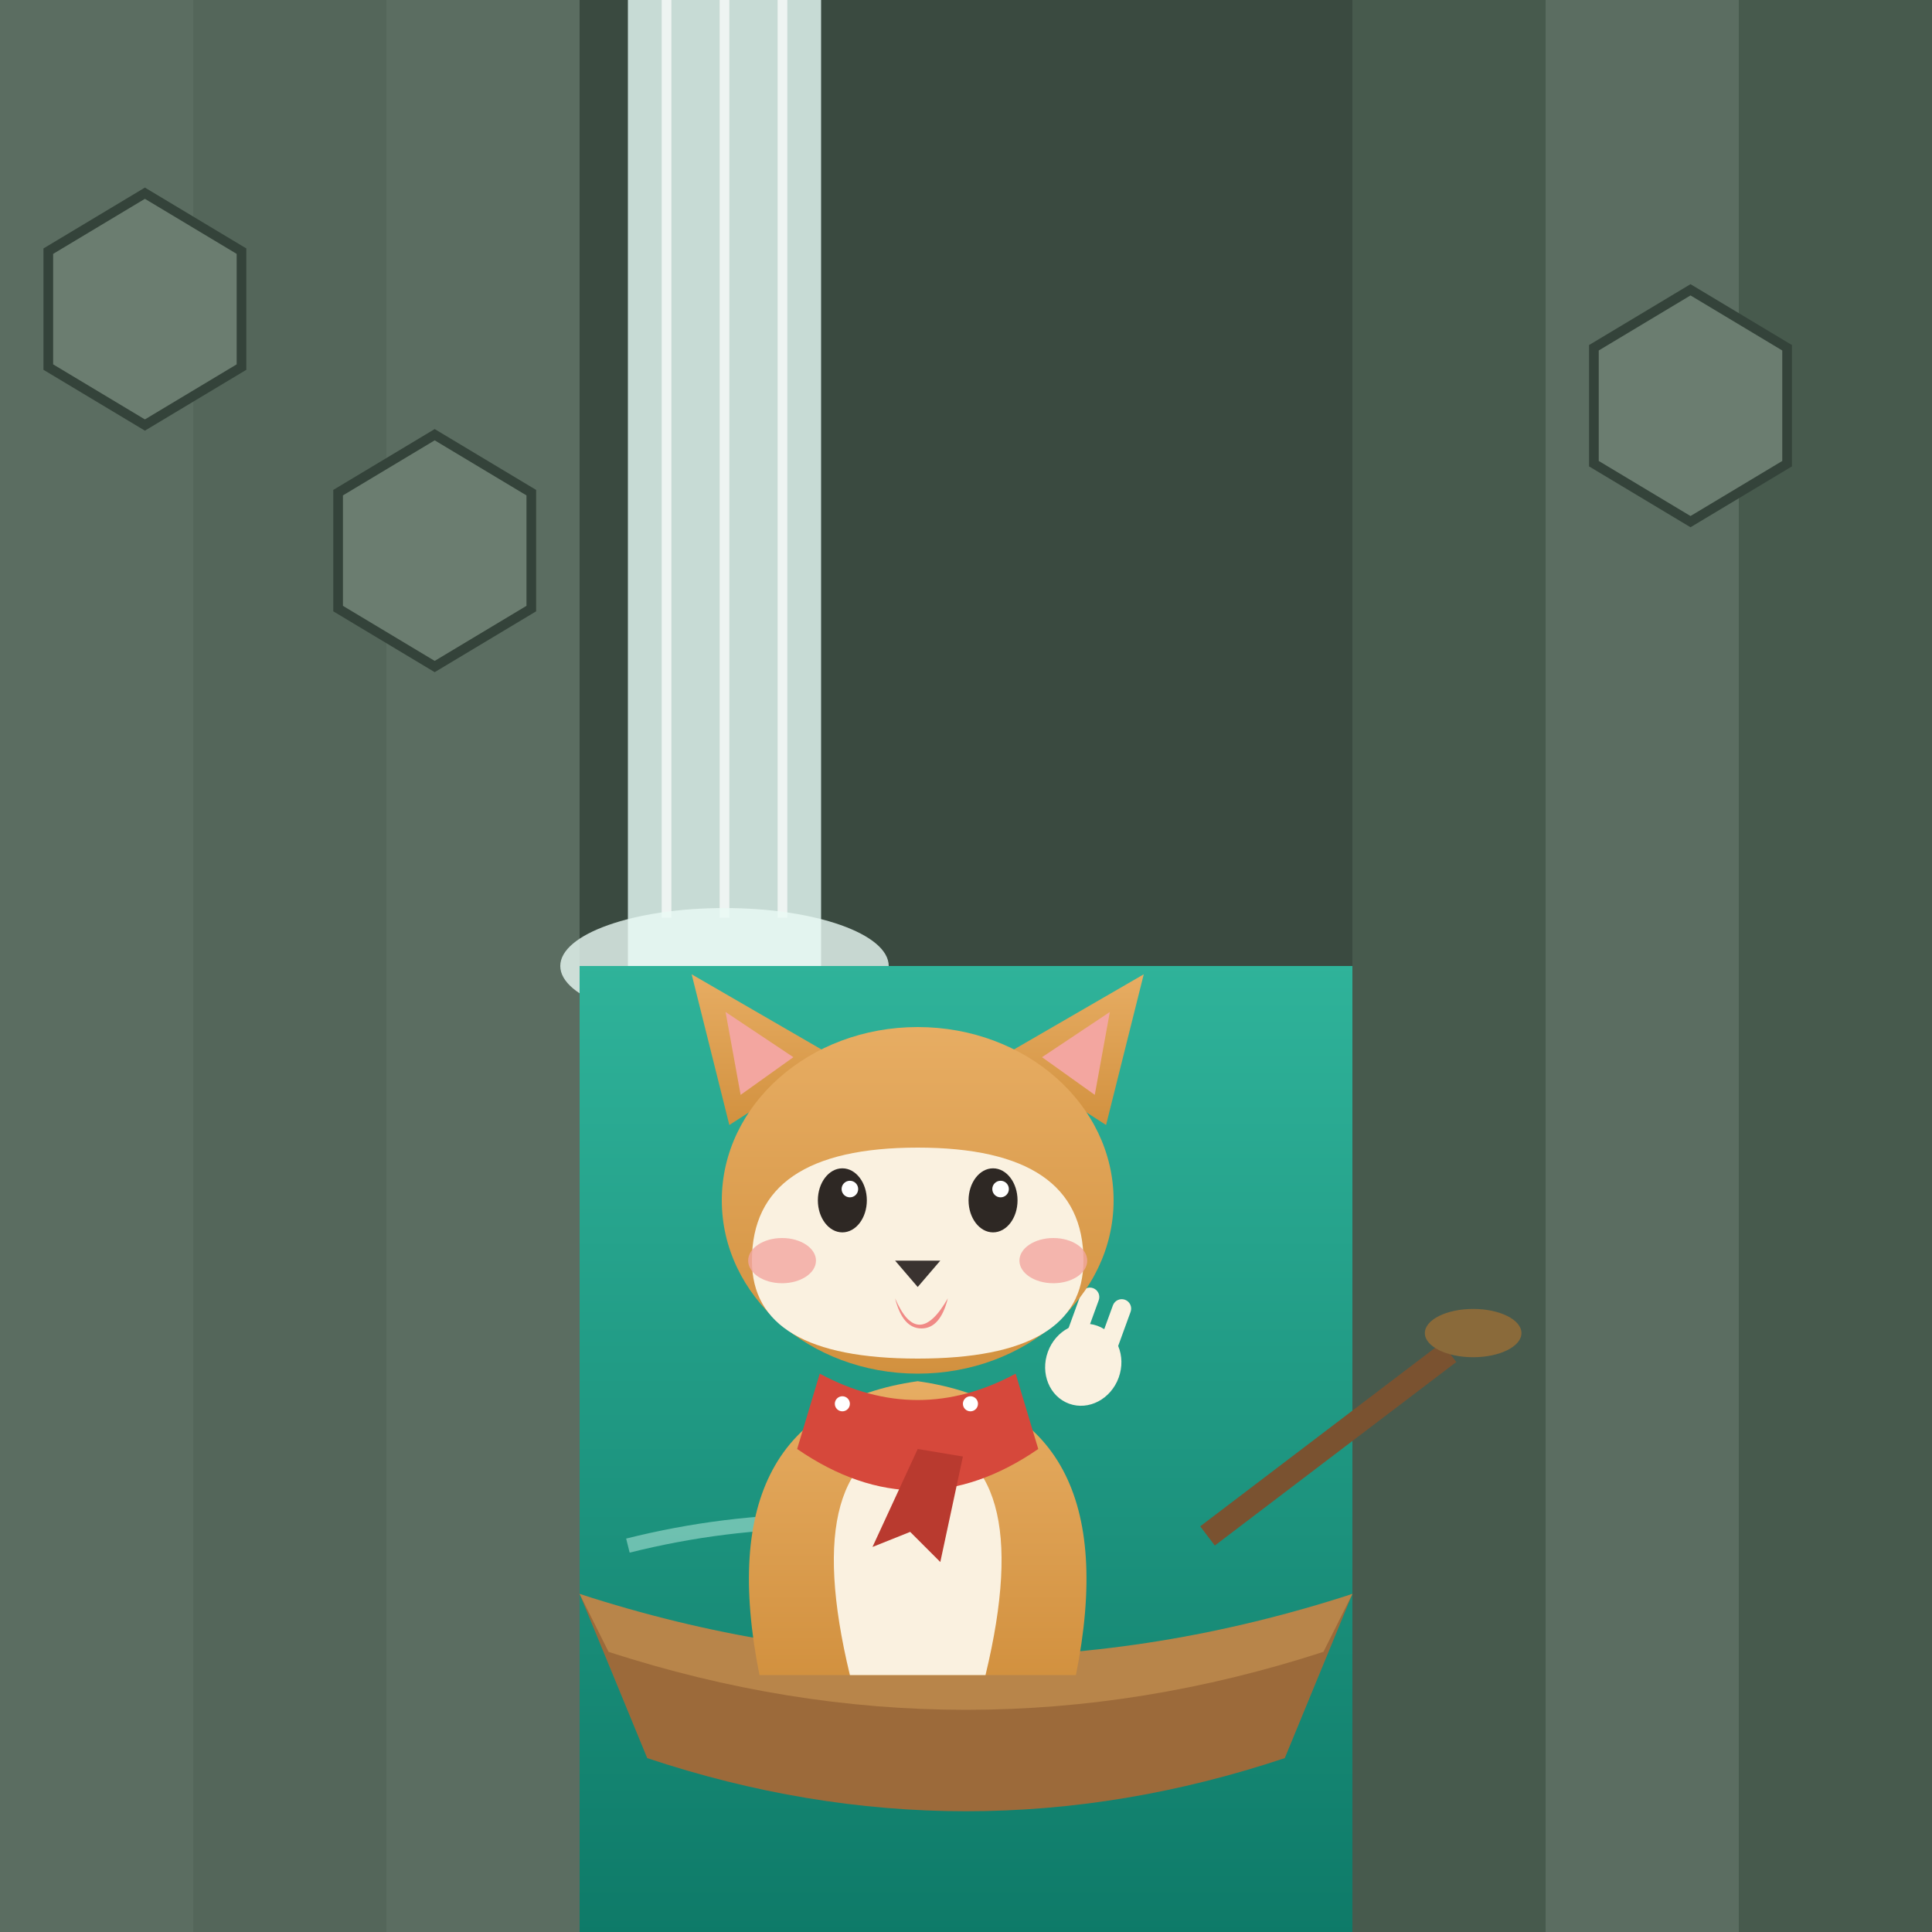
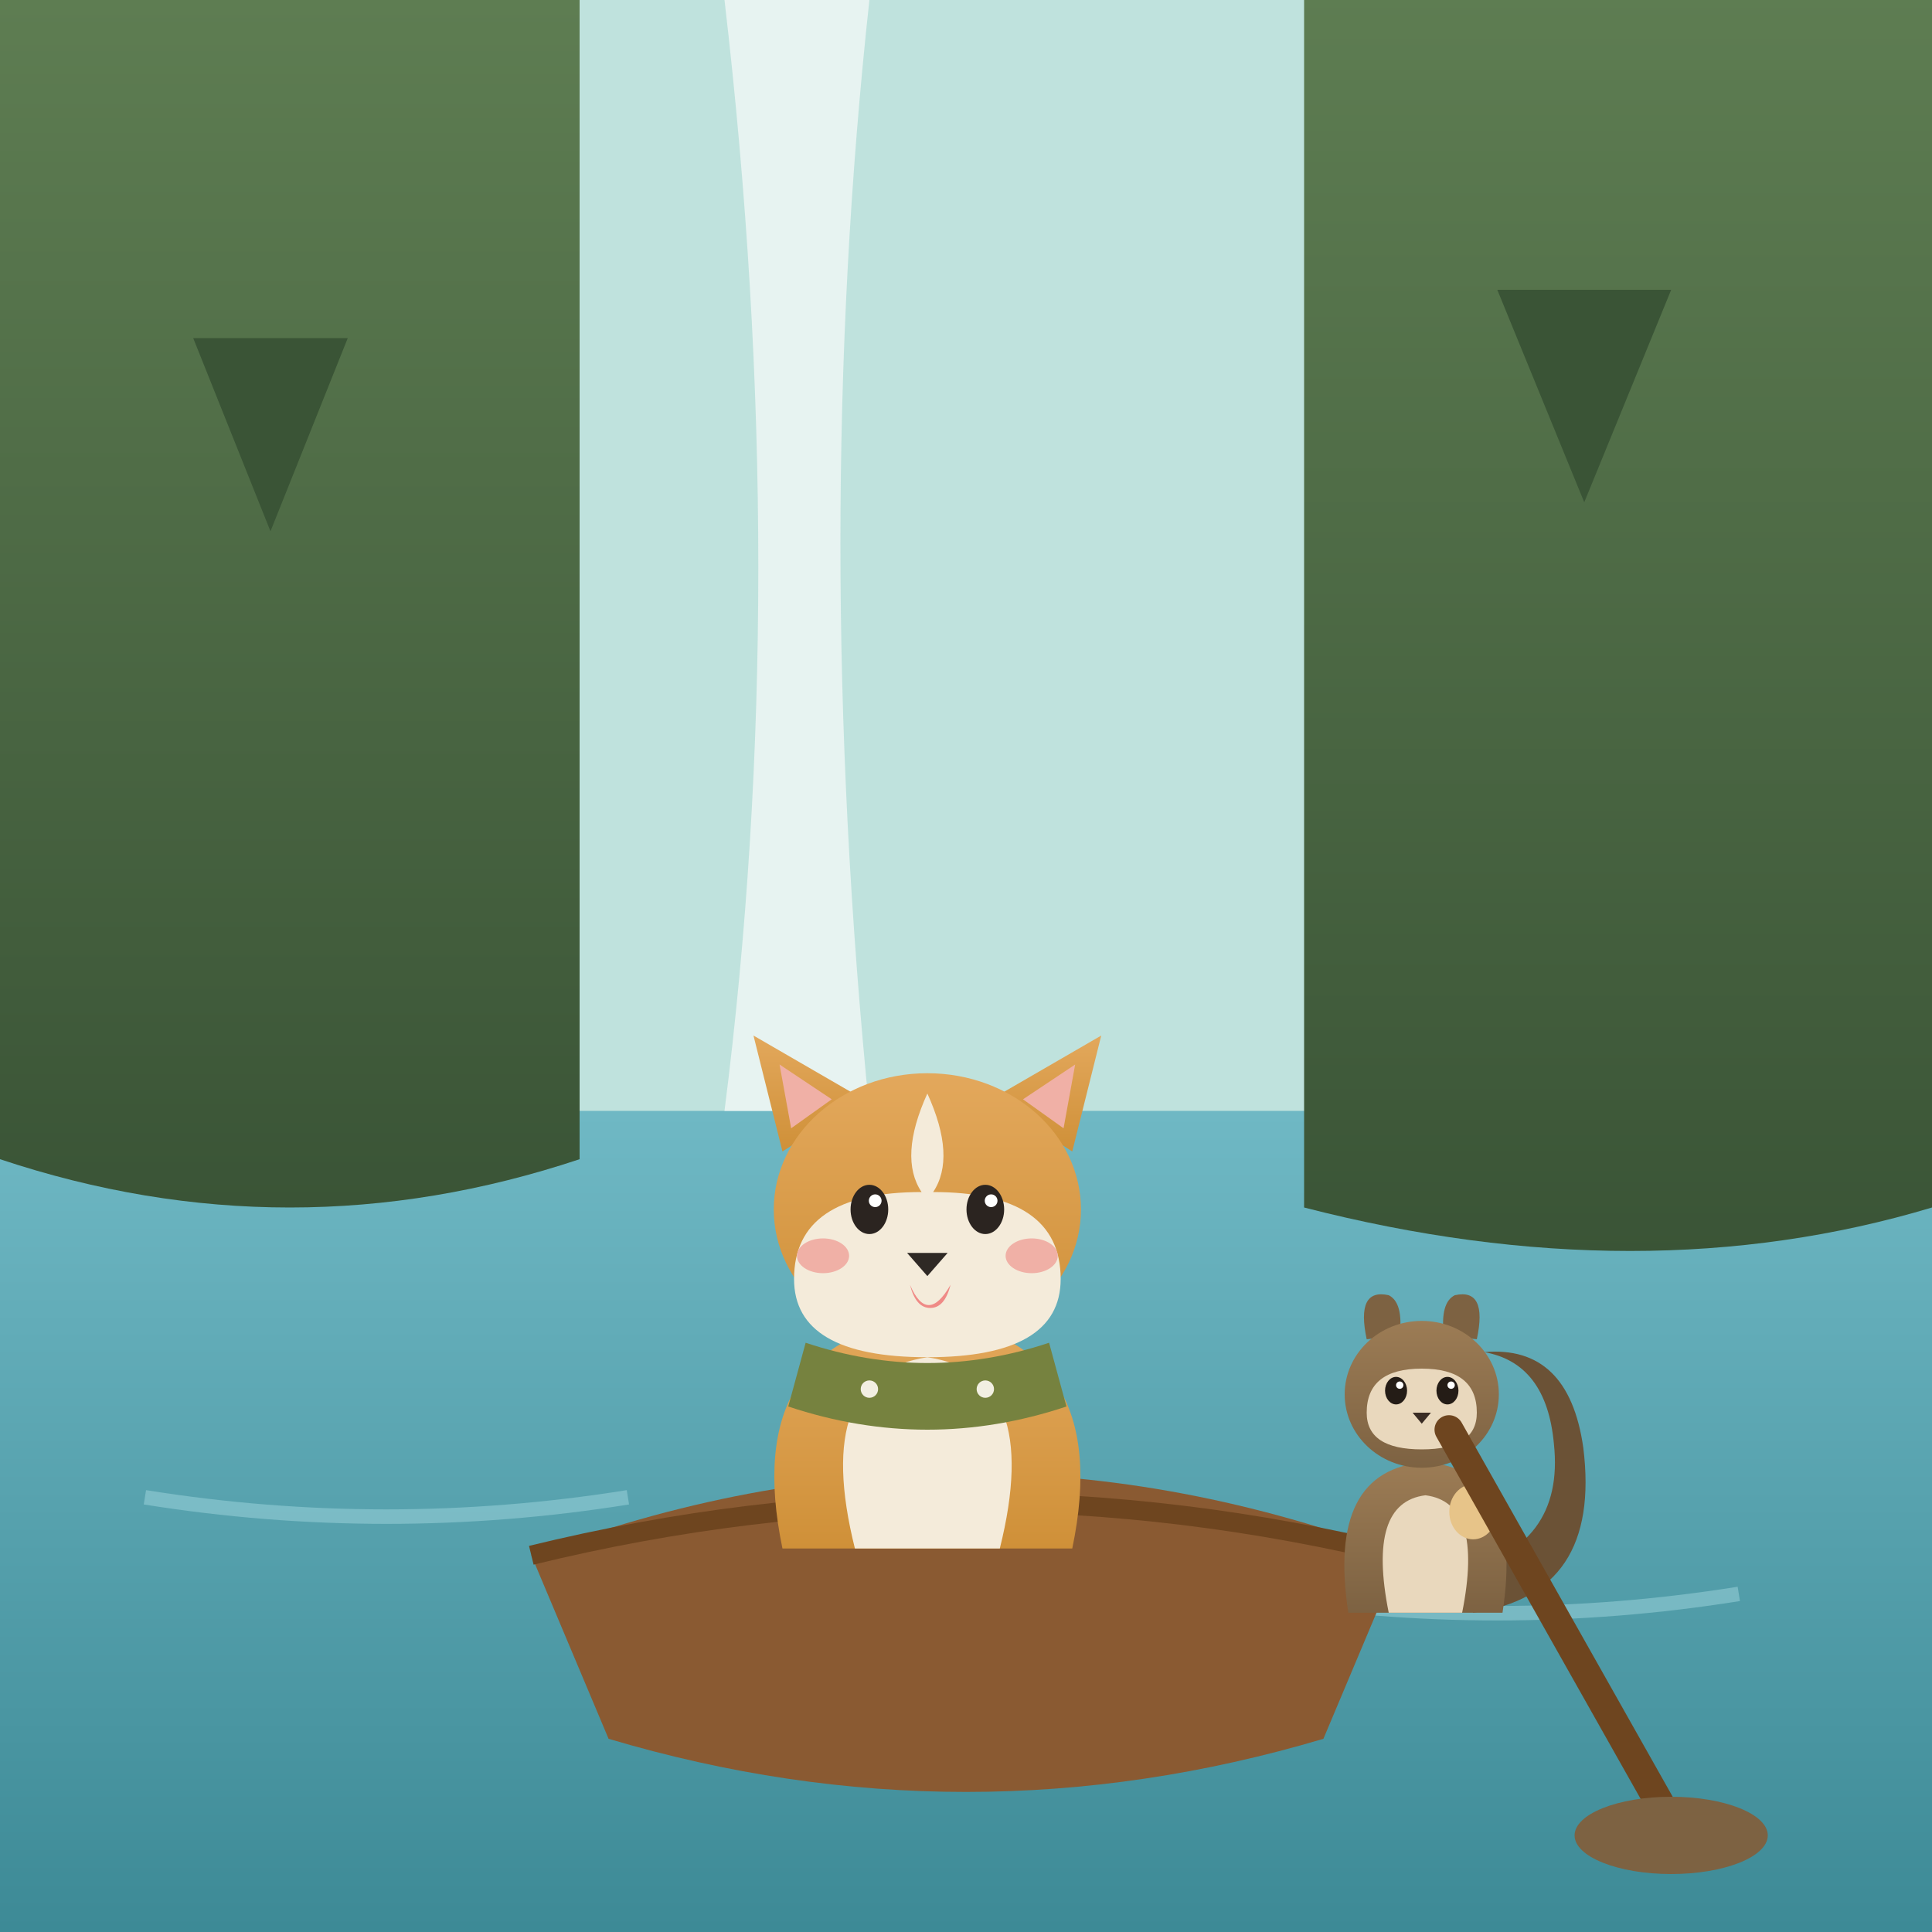
- <svg xmlns="http://www.w3.org/2000/svg" viewBox="0 0 400 400" role="img" aria-label="Mon-chan riding in a little rowboat near a gorge waterfall">
+ <svg xmlns="http://www.w3.org/2000/svg" viewBox="0 0 400 400" role="img" aria-label="Mon-chan steering a little rowboat while Cinnamon paddles with an acorn at Takachiho Gorge">
  <defs>
    <linearGradient id="fur" x1="0" y1="0" x2="0" y2="1">
-       <stop offset="0" stop-color="#e7ad63" />
-       <stop offset="1" stop-color="#d2913f" />
+       <stop offset="0" stop-color="#e3a85c" />
+       <stop offset="1" stop-color="#cf9038" />
    </linearGradient>
-     <linearGradient id="water" x1="0" y1="0" x2="0" y2="1">
-       <stop offset="0" stop-color="#2fb39a" />
-       <stop offset="1" stop-color="#0e7a68" />
+     <linearGradient id="sq" x1="0" y1="0" x2="0" y2="1">
+       <stop offset="0" stop-color="#9c7c55" />
+       <stop offset="1" stop-color="#7d6242" />
+     </linearGradient>
+     <linearGradient id="cliff" x1="0" y1="0" x2="0" y2="1">
+       <stop offset="0" stop-color="#5e7d52" />
+       <stop offset="1" stop-color="#3a5436" />
+     </linearGradient>
+     <linearGradient id="watg" x1="0" y1="0" x2="0" y2="1">
+       <stop offset="0" stop-color="#6fb8c4" />
+       <stop offset="1" stop-color="#3d8a96" />
    </linearGradient>
  </defs>
-   <rect width="400" height="400" fill="#3a4a40" />
-   <rect x="0" y="0" width="120" height="400" fill="#54665a" />
-   <rect x="280" y="0" width="120" height="400" fill="#475a4d" />
-   <g fill="#5b6d61">
-     <rect x="0" y="0" width="40" height="400" />
-     <rect x="80" y="0" width="40" height="400" />
-     <rect x="320" y="0" width="40" height="400" />
+   <rect width="400" height="400" fill="#bfe2dd" />
+   <rect y="230" width="400" height="170" fill="url(#watg)" />
+   <path d="M0 0 h120 v240 q-60 20 -120 0z" fill="url(#cliff)" />
+   <path d="M400 0 h-130 v250 q70 18 130 0z" fill="url(#cliff)" />
+   <path d="M150 0 q14 120 0 230 l30 0 q-12 -120 0 -230z" fill="#eef6f4" opacity="0.85" />
+   <path d="M40 70 l16 40 16 -40z" fill="#3a5436" />
+   <path d="M310 60 l18 44 18 -44z" fill="#3a5436" />
+   <g opacity="0.5" stroke="#9fd6dd" stroke-width="3" fill="none">
+     <path d="M30 310 q50 8 100 0" />
+     <path d="M260 330 q50 8 100 0" />
  </g>
-   <g fill="#6b7d70" stroke="#34433a" stroke-width="2">
-     <polygon points="30,40 50,52 50,76 30,88 10,76 10,52" />
-     <polygon points="90,90 110,102 110,126 90,138 70,126 70,102" />
-     <polygon points="350,60 370,72 370,96 350,108 330,96 330,72" />
+   <path d="M110 322 q90 -34 180 0 l-16 38 q-74 22 -148 0z" fill="#8a5a32" />
+   <path d="M110 322 q90 -22 180 0" fill="none" stroke="#6e451f" stroke-width="4" />
+   <g transform="translate(120 200) scale(0.6)">
+     <path d="M70 201 q-15 -72 50 -80 q65 8 50 80 z" fill="url(#fur)" />
+     <path d="M95 201 q-15 -60 25 -66 q40 6 25 66 z" fill="#f4ebda" />
+     <path d="M70 64 l-10 -40 38 22z" fill="url(#fur)" />
+     <path d="M170 64 l10 -40 -38 22z" fill="url(#fur)" />
+     <path d="M73 56 l-4 -22 18 12z" fill="#f0b0a6" />
+     <path d="M167 56 l4 -22 -18 12z" fill="#f0b0a6" />
+     <path d="M78 130 q42 14 84 0 l6 22 q-48 16 -96 0z" fill="#76823f" />
+     <circle cx="100" cy="146" r="3" fill="#f2efe2" />
+     <circle cx="140" cy="146" r="3" fill="#f2efe2" />
+     <ellipse cx="120" cy="84" rx="53" ry="47" fill="url(#fur)" />
+     <path d="M120 44 q-10 22 -2 34 q-44 0 -44 30 q0 27 46 27 q46 0 46 -27 q0 -30 -44 -30 q8 -12 -2 -34z" fill="#f4ebda" />
+     <ellipse cx="84" cy="100" rx="9" ry="6" fill="#f0b0a6" />
+     <ellipse cx="156" cy="100" rx="9" ry="6" fill="#f0b0a6" />
+     <ellipse cx="100" cy="84" rx="6.5" ry="8.5" fill="#2b2420" />
+     <ellipse cx="140" cy="84" rx="6.5" ry="8.5" fill="#2b2420" />
+     <circle cx="102" cy="81" r="2.2" fill="#fff" />
+     <circle cx="142" cy="81" r="2.2" fill="#fff" />
+     <path d="M113 99 h14 l-7 8z" fill="#2f2925" />
+     <path d="M114 110 q6 14 14 0 q-2 8 -7 8 q-5 0 -7 -8z" fill="#ef8a86" />
  </g>
-   <rect x="130" y="0" width="40" height="200" fill="#dff4ee" opacity="0.85" />
-   <g stroke="#fff" stroke-width="2" opacity="0.7">
-     <line x1="138" y1="0" x2="138" y2="190" />
-     <line x1="150" y1="0" x2="150" y2="190" />
-     <line x1="162" y1="0" x2="162" y2="190" />
+   <g transform="translate(248 256) scale(0.38)">
+     <path d="M150 205 q70 -10 60 -90 q-8 -56 -54 -52 q34 6 38 50 q6 56 -52 70z" fill="#6b5236" />
+     <path d="M82 205 q-12 -78 42 -82 q54 4 42 82 z" fill="url(#sq)" />
+     <path d="M104 205 q-12 -60 20 -64 q32 4 20 64 z" fill="#e9d8bd" />
+     <path d="M92 56 q-6 -28 12 -24 q8 4 6 22z" fill="#7d6242" />
+     <path d="M152 56 q6 -28 -12 -24 q-8 4 -6 22z" fill="#7d6242" />
+     <ellipse cx="122" cy="86" rx="42" ry="40" fill="url(#sq)" />
+     <path d="M122 72 q-30 0 -30 24 q0 20 30 20 q30 0 30 -20 q0 -24 -30 -24z" fill="#e9d8bd" />
+     <ellipse cx="108" cy="84" rx="6" ry="7.5" fill="#241c16" />
+     <ellipse cx="136" cy="84" rx="6" ry="7.5" fill="#241c16" />
+     <circle cx="110" cy="81" r="2" fill="#fff" />
+     <circle cx="138" cy="81" r="2" fill="#fff" />
+     <path d="M117 96 h10 l-5 6z" fill="#3a2c24" />
+     <ellipse cx="150" cy="150" rx="13" ry="15" fill="#e7c489" />
  </g>
-   <ellipse cx="150" cy="200" rx="34" ry="12" fill="#eafaf5" opacity="0.8" />
-   <rect x="120" y="200" width="160" height="200" fill="url(#water)" />
-   <g stroke="#bff0e3" stroke-width="3" opacity="0.5" fill="none">
-     <path d="M130 320 q40 -10 80 0" />
-     <path d="M150 360 q40 -10 80 0" />
-   </g>
-   <path d="M120 330 q80 30 160 0 l-14 34 q-66 22 -132 0z" fill="#9c6a3a" />
-   <path d="M120 330 q80 26 160 0 l-6 12 q-74 24 -148 0z" fill="#b8854a" />
-   <line x1="250" y1="318" x2="300" y2="280" stroke="#7a5230" stroke-width="5" />
-   <ellipse cx="305" cy="276" rx="10" ry="5" fill="#8a6a3a" />
-   <g transform="translate(190,300) scale(0.78)">
-     <path d="M-42 60 q-14 -70 42 -78 q56 8 42 78 z" fill="url(#fur)" />
-     <path d="M-18 60 q-14 -58 18 -64 q32 6 18 64 z" fill="#faf1e0" />
-     <g transform="translate(46,-28) rotate(20)">
-       <ellipse cx="0" cy="6" rx="10" ry="11" fill="#faf1e0" />
-       <rect x="-7" y="-14" width="5" height="16" rx="2.5" fill="#faf1e0" />
-       <rect x="2" y="-14" width="5" height="16" rx="2.5" fill="#faf1e0" />
-     </g>
-     <path d="M-32 0 q32 22 64 0 l-6 -20 q-26 14 -52 0z" fill="#d6483b" />
-     <path d="M0 0 l-12 26 10 -4 8 8 6 -28z" fill="#b93a2f" />
-     <circle cx="-20" cy="-12" r="2" fill="#fff" />
-     <circle cx="14" cy="-12" r="2" fill="#fff" />
-     <path d="M-50 -86 l-10 -40 38 22z" fill="url(#fur)" />
-     <path d="M50 -86 l10 -40 -38 22z" fill="url(#fur)" />
-     <path d="M-47 -94 l-4 -22 18 12z" fill="#f3a6a0" />
-     <path d="M47 -94 l4 -22 -18 12z" fill="#f3a6a0" />
-     <ellipse cx="0" cy="-66" rx="52" ry="46" fill="url(#fur)" />
-     <path d="M0 -80 q-44 0 -44 30 q0 26 44 26 q44 0 44 -26 q0 -30 -44 -30z" fill="#faf1e0" />
-     <ellipse cx="-36" cy="-50" rx="9" ry="6" fill="#f3a6a0" opacity="0.8" />
-     <ellipse cx="36" cy="-50" rx="9" ry="6" fill="#f3a6a0" opacity="0.8" />
-     <ellipse cx="-20" cy="-66" rx="6.5" ry="8.5" fill="#2e2824" />
-     <ellipse cx="20" cy="-66" rx="6.5" ry="8.5" fill="#2e2824" />
-     <circle cx="-18" cy="-69" r="2.2" fill="#fff" />
-     <circle cx="22" cy="-69" r="2.2" fill="#fff" />
-     <path d="M-6 -50 h12 l-6 7z" fill="#3a3330" />
-     <path d="M-6 -40 q6 14 14 0 q-2 8 -7 8 q-5 0 -7 -8z" fill="#f08a86" />
-   </g>
+   <path d="M300 296 l44 78" stroke="#6e451f" stroke-width="6" stroke-linecap="round" />
+   <ellipse cx="346" cy="380" rx="20" ry="8" fill="#7d6242" />
</svg>
